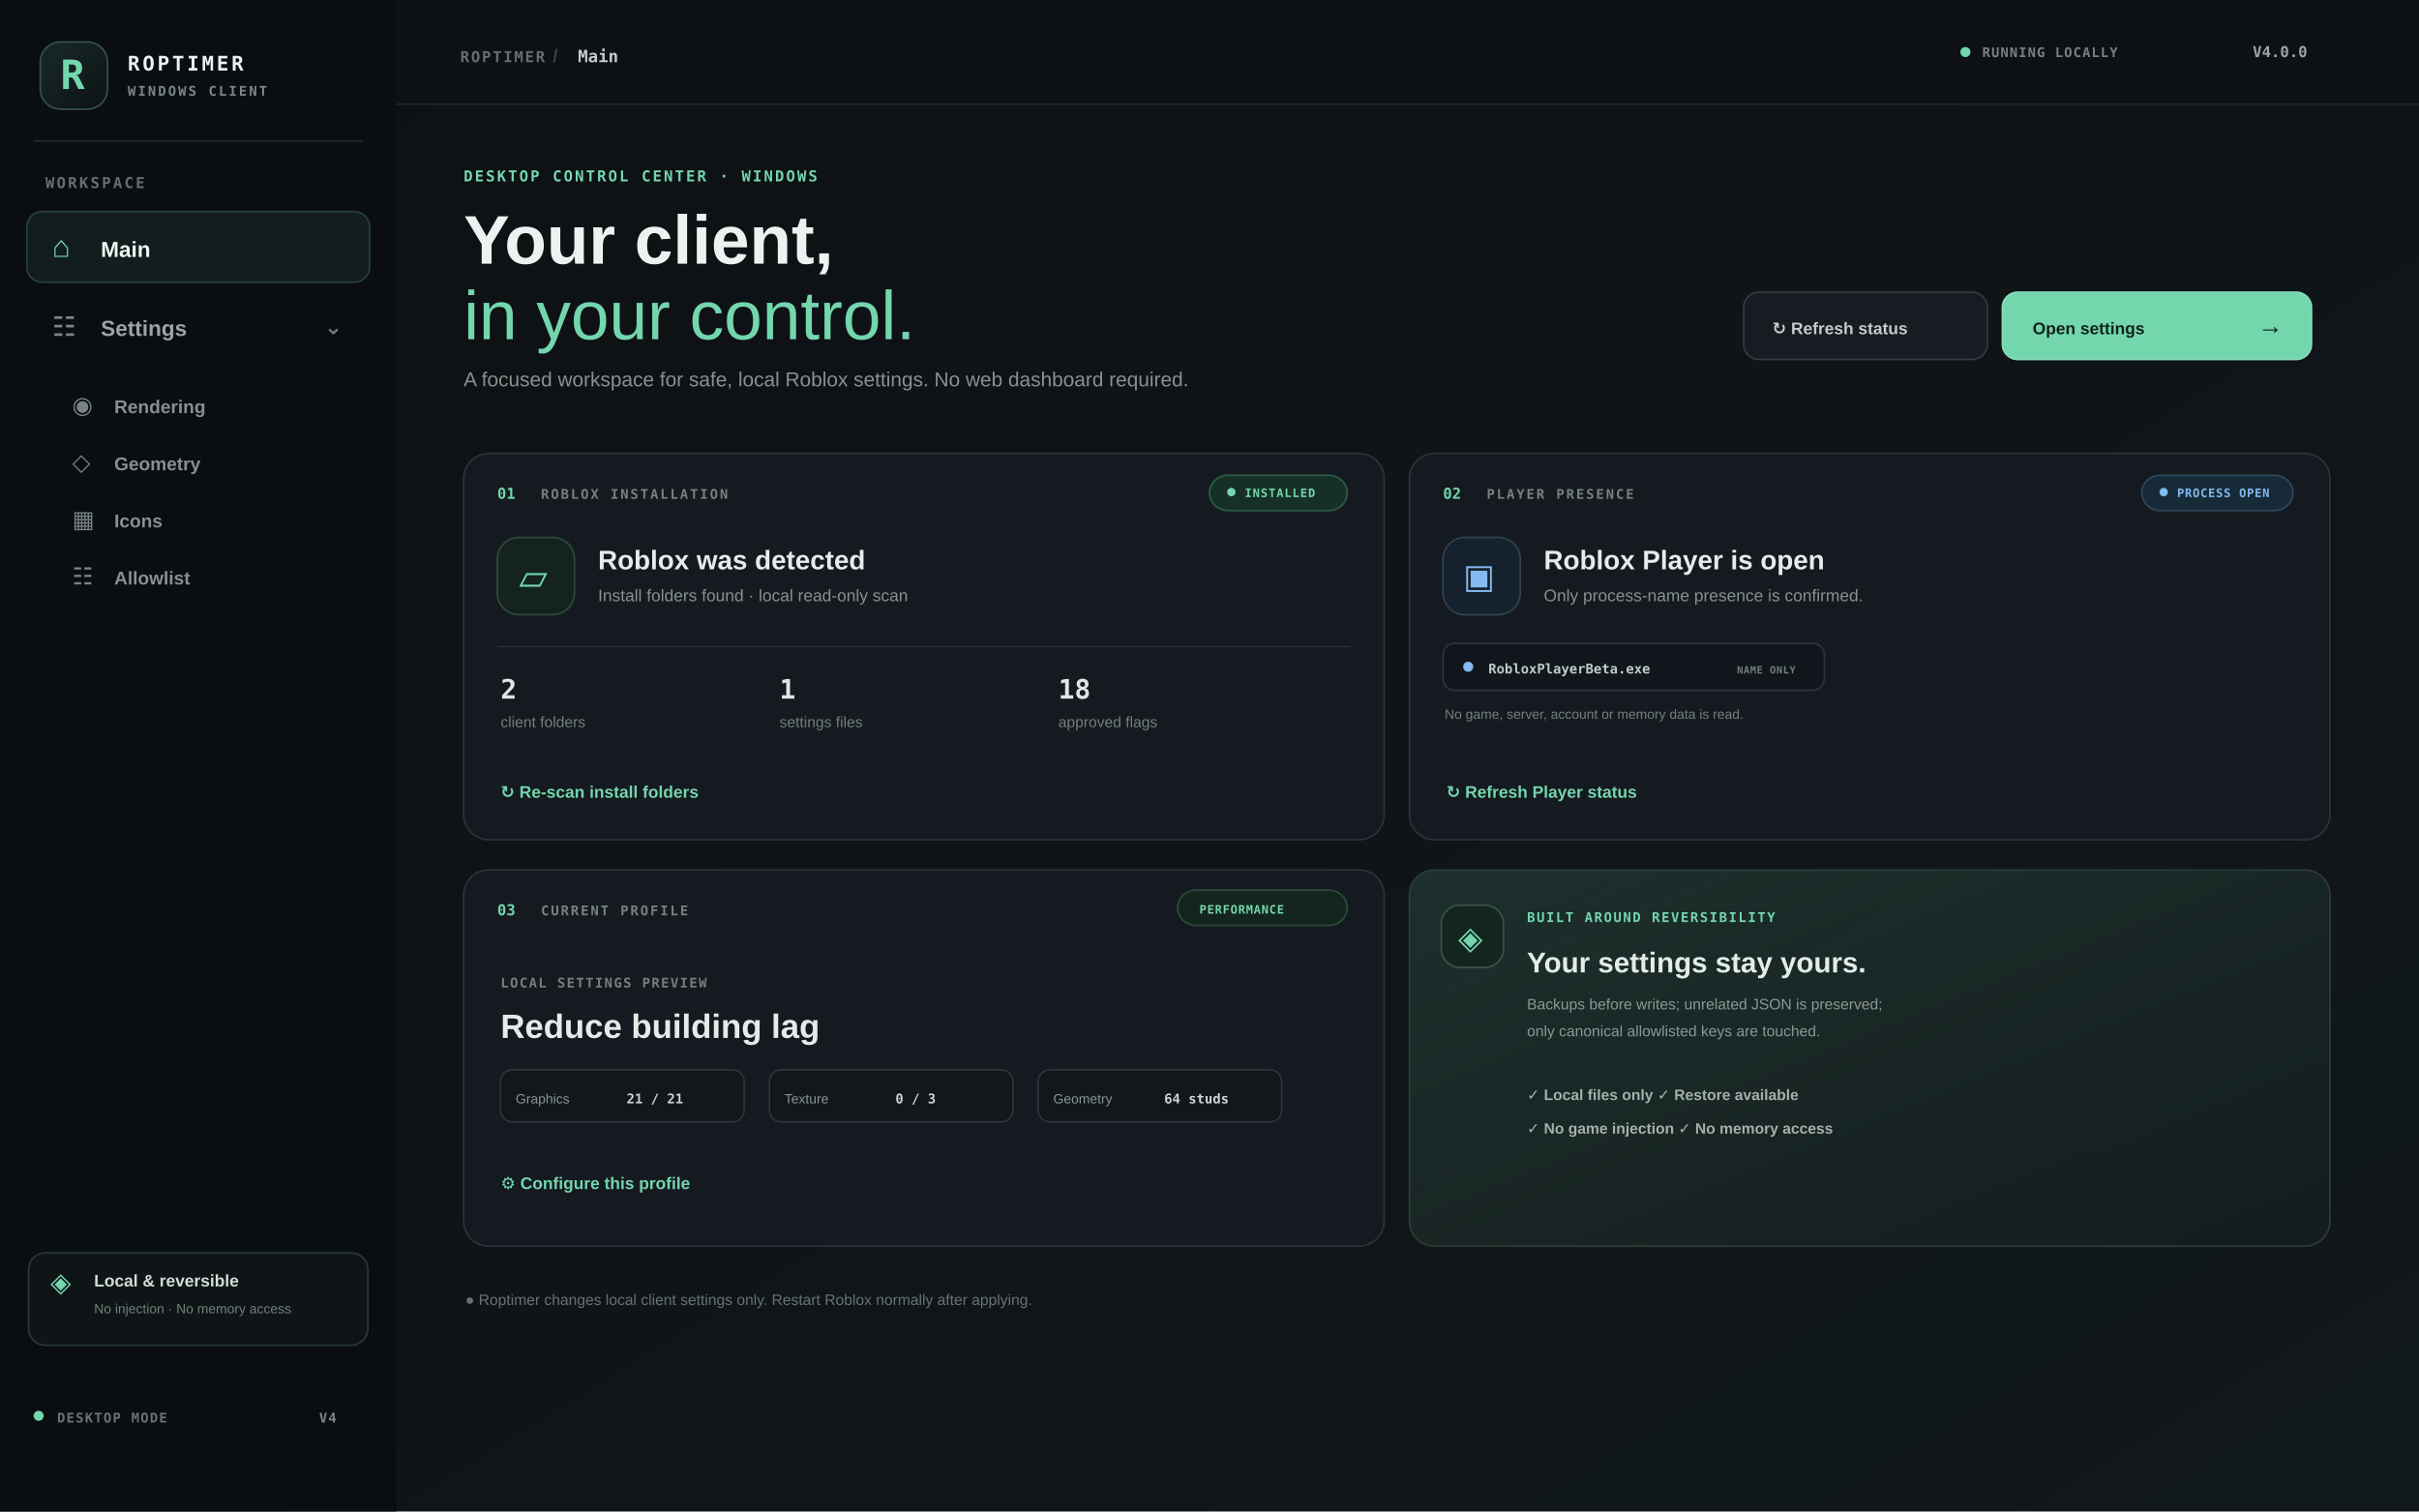
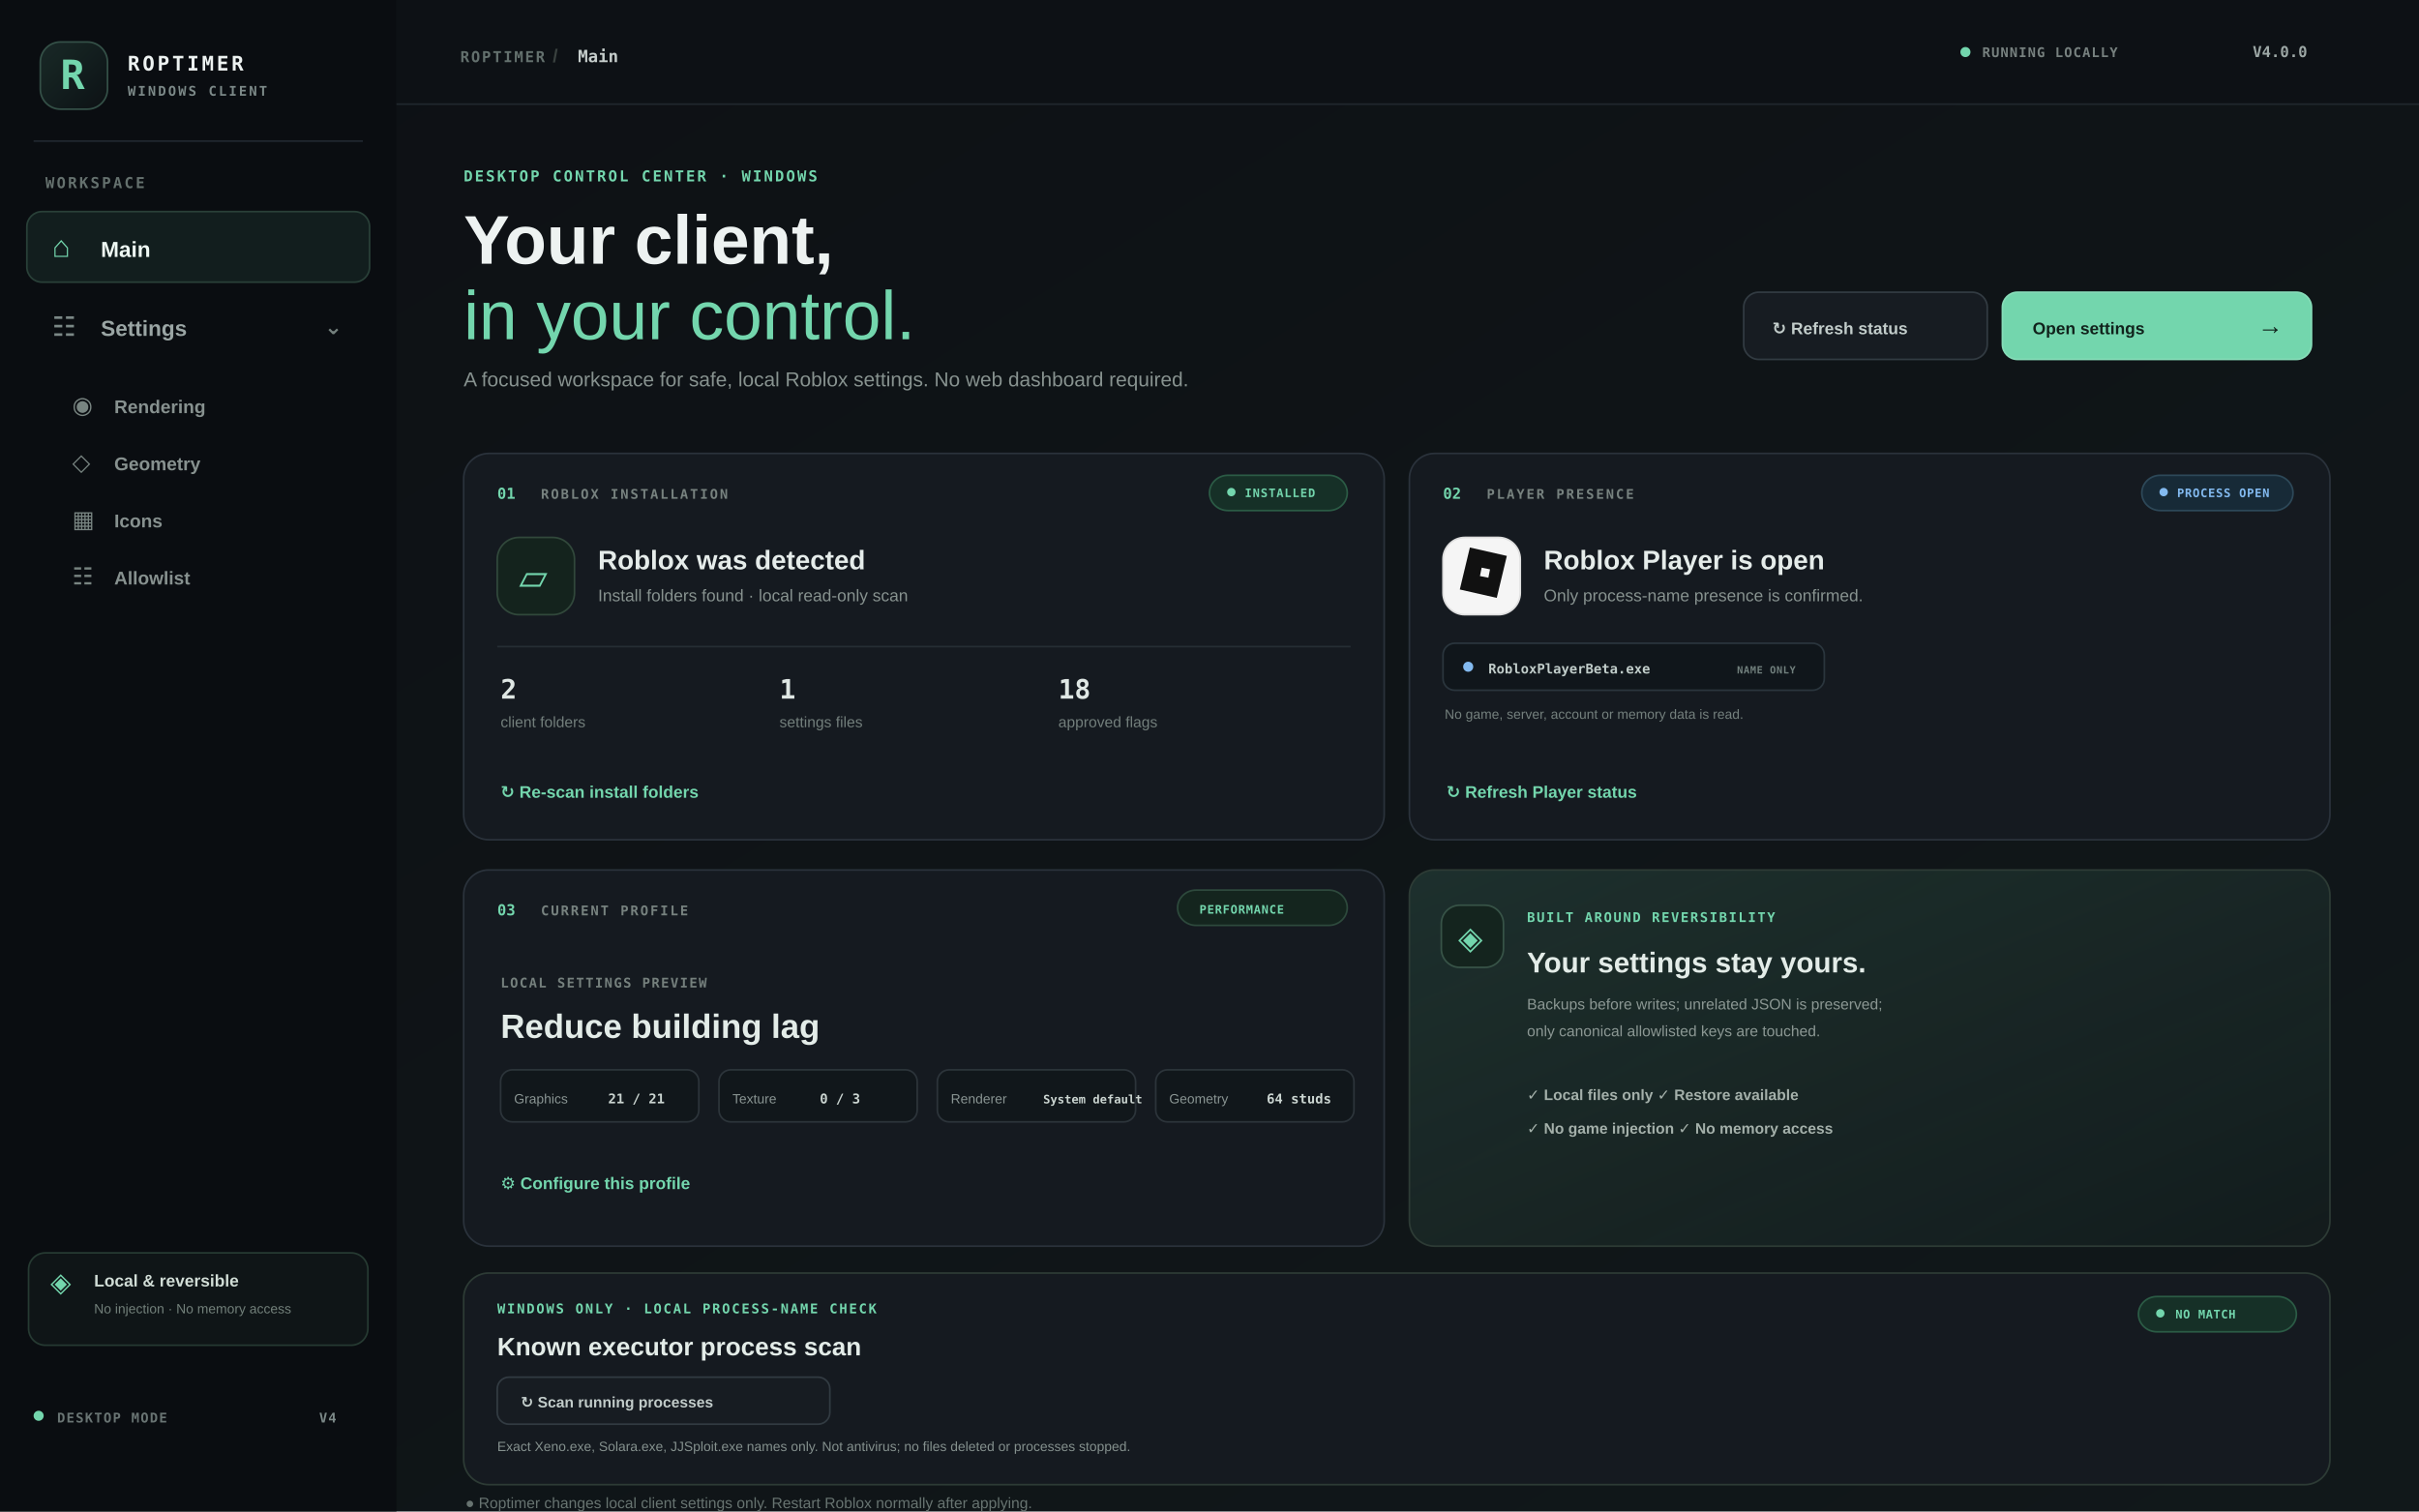
<svg xmlns="http://www.w3.org/2000/svg" width="1440" height="900" viewBox="0 0 1440 900">
  <defs>
    <linearGradient id="bg" x1="0" y1="0" x2="1" y2="1">
      <stop stop-color="#0d1014" />
      <stop offset="1" stop-color="#11181a" />
    </linearGradient>
    <linearGradient id="accent" x1="0" y1="0" x2="1" y2="1">
      <stop stop-color="#73d6ad" stop-opacity=".14" />
      <stop offset="1" stop-color="#73d6ad" stop-opacity=".025" />
    </linearGradient>
  </defs>
  <rect width="100%" height="100%" fill="url(#bg)" />
  <rect x="0" y="0" width="236" height="900" rx="0" fill="#0a0d11" />
  <path d="M236 0H236" stroke="#20272d" stroke-width="1" />
  <rect x="24" y="25" width="40" height="40" rx="12" fill="url(#accent)" stroke="#345047" stroke-width="1" />
  <text x="36" y="53" fill="#73d6ad" font-family="Consolas, monospace" font-size="24px" font-weight="800">R</text>
  <text x="76" y="42" fill="#edf2f1" font-family="Consolas, monospace" font-size="12px" font-weight="800" letter-spacing="1.6px">ROPTIMER</text>
  <text x="76" y="57" fill="#7c8988" font-family="Consolas, monospace" font-size="8px" font-weight="700" letter-spacing="1.2px">WINDOWS CLIENT</text>
  <path d="M20 84H216" stroke="#20272f" stroke-width="1" />
  <text x="27" y="112" fill="#65716e" font-family="Consolas, monospace" font-size="9px" font-weight="800" letter-spacing="1.3px">WORKSPACE</text>
  <rect x="16" y="126" width="204" height="42" rx="9" fill="rgba(115,214,173,.085)" stroke="#294038" stroke-width="1" />
  <text x="31" y="153" fill="#73d6ad" font-family="Segoe UI, Arial, sans-serif" font-size="18px" font-weight="650">⌂</text>
  <text x="60" y="153" fill="#eef8f3" font-family="Segoe UI, Arial, sans-serif" font-size="13px" font-weight="650">Main</text>
  <rect x="16" y="173" width="204" height="42" rx="9" fill="transparent" />
  <text x="31" y="200" fill="#7b8886" font-family="Segoe UI, Arial, sans-serif" font-size="16px" font-weight="650">☷</text>
  <text x="60" y="200" fill="#9aa5a4" font-family="Segoe UI, Arial, sans-serif" font-size="13px" font-weight="650">Settings</text>
  <text x="193" y="199" fill="#74807d" font-family="Segoe UI, Arial, sans-serif" font-size="13px" font-weight="600">⌄</text>
  <text x="43" y="246" fill="#788481" font-family="Segoe UI, Arial, sans-serif" font-size="14px" font-weight="600">◉</text>
  <text x="68" y="246" fill="#87918f" font-family="Segoe UI, Arial, sans-serif" font-size="11px" font-weight="600">Rendering</text>
  <text x="43" y="280" fill="#788481" font-family="Segoe UI, Arial, sans-serif" font-size="14px" font-weight="600">◇</text>
  <text x="68" y="280" fill="#87918f" font-family="Segoe UI, Arial, sans-serif" font-size="11px" font-weight="600">Geometry</text>
  <text x="43" y="314" fill="#788481" font-family="Segoe UI, Arial, sans-serif" font-size="14px" font-weight="600">▦</text>
  <text x="68" y="314" fill="#87918f" font-family="Segoe UI, Arial, sans-serif" font-size="11px" font-weight="600">Icons</text>
  <text x="43" y="348" fill="#788481" font-family="Segoe UI, Arial, sans-serif" font-size="14px" font-weight="600">☷</text>
  <text x="68" y="348" fill="#87918f" font-family="Segoe UI, Arial, sans-serif" font-size="11px" font-weight="600">Allowlist</text>
  <rect x="17" y="746" width="202" height="55" rx="10" fill="rgba(115,214,173,.045)" stroke="#263a32" stroke-width="1" />
  <text x="30" y="769" fill="#73d6ad" font-family="Segoe UI, Arial, sans-serif" font-size="16px" font-weight="600">◈</text>
  <text x="56" y="766" fill="#d1ddd6" font-family="Segoe UI, Arial, sans-serif" font-size="10px" font-weight="700">Local &amp; reversible</text>
  <text x="56" y="782" fill="#72807a" font-family="Segoe UI, Arial, sans-serif" font-size="8px" font-weight="400">No injection · No memory access</text>
  <circle cx="23" cy="843" r="3" fill="#73d6ad" />
  <text x="34" y="847" fill="#697473" font-family="Consolas, monospace" font-size="8px" font-weight="800" letter-spacing="0.7px">DESKTOP MODE</text>
  <text x="190" y="847" fill="#7c8988" font-family="Consolas, monospace" font-size="8px" font-weight="800" letter-spacing="0.6px">V4</text>
  <rect x="236" y="0" width="1204" height="62" rx="0" fill="#0d1115" />
  <path d="M236 62H1440" stroke="#20272d" stroke-width="1" />
  <text x="274" y="37" fill="#63706d" font-family="Consolas, monospace" font-size="9px" font-weight="700" letter-spacing="1px">ROPTIMER</text>
  <text x="329" y="37" fill="#39413f" font-family="Segoe UI, Arial, sans-serif" font-size="11px" font-weight="600">/</text>
  <text x="344" y="37" fill="#c6cecc" font-family="Consolas, monospace" font-size="10px" font-weight="700">Main</text>
  <circle cx="1170" cy="31" r="3" fill="#73d6ad" />
  <text x="1180" y="34" fill="#77817f" font-family="Consolas, monospace" font-size="8px" font-weight="800" letter-spacing="0.6px">RUNNING LOCALLY</text>
  <path d="M1322 24H1322" stroke="#323a3f" stroke-width="1" />
  <text x="1341" y="34" fill="#9da8a6" font-family="Consolas, monospace" font-size="9px" font-weight="800">V4.0.0</text>
  <text x="276" y="108" fill="#73d6ad" font-family="Consolas, monospace" font-size="9px" font-weight="800" letter-spacing="1.2px">DESKTOP CONTROL CENTER     ·     WINDOWS</text>
  <text x="276" y="157" fill="#edf2f1" font-family="Segoe UI, Arial, sans-serif" font-size="41px" font-weight="650">Your client,</text>
  <text x="276" y="202" fill="#73d6ad" font-family="Segoe UI, Arial, sans-serif" font-size="41px" font-weight="450">in your control.</text>
  <text x="276" y="230" fill="#87928f" font-family="Segoe UI, Arial, sans-serif" font-size="12px" font-weight="400">A focused workspace for safe, local Roblox settings. No web dashboard required.</text>
  <rect x="1038" y="174" width="145" height="40" rx="9" fill="#171c22" stroke="#323b42" stroke-width="1" />
  <text x="1055" y="199" fill="#c2ccca" font-family="Segoe UI, Arial, sans-serif" font-size="10px" font-weight="700">↻  Refresh status</text>
  <rect x="1192" y="174" width="184" height="40" rx="9" fill="#73d6ad" stroke="#86dcb8" stroke-width="1" />
  <text x="1210" y="199" fill="#11231c" font-family="Segoe UI, Arial, sans-serif" font-size="10px" font-weight="750">Open settings</text>
  <text x="1344" y="199" fill="#11231c" font-family="Segoe UI, Arial, sans-serif" font-size="15px" font-weight="700">→</text>
  <rect x="276" y="270" width="548" height="230" rx="15" fill="#151a20" stroke="#2a323b" stroke-width="1" />
  <rect x="839" y="270" width="548" height="230" rx="15" fill="#151a20" stroke="#2a323b" stroke-width="1" />
  <text x="296" y="297" fill="#73d6ad" font-family="Consolas, monospace" font-size="9px" font-weight="800">01</text>
  <text x="322" y="297" fill="#77827f" font-family="Consolas, monospace" font-size="8px" font-weight="800" letter-spacing="1.1px">ROBLOX INSTALLATION</text>
  <rect x="720" y="283" width="82" height="21" rx="11" fill="#163027" stroke="#2b5b45" stroke-width="1" />
  <circle cx="733" cy="293" r="2.5" fill="#73d6ad" />
  <text x="741" y="296" fill="#73d6ad" font-family="Consolas, monospace" font-size="7px" font-weight="800" letter-spacing="0.5px">INSTALLED</text>
  <rect x="296" y="320" width="46" height="46" rx="13" fill="#14231d" stroke="#31483b" stroke-width="1" />
  <text x="309" y="351" fill="#73d6ad" font-family="Segoe UI, Arial, sans-serif" font-size="22px" font-weight="600">▱</text>
  <text x="356" y="339" fill="#e5ecea" font-family="Segoe UI, Arial, sans-serif" font-size="16px" font-weight="700">Roblox was detected</text>
  <text x="356" y="358" fill="#87928f" font-family="Segoe UI, Arial, sans-serif" font-size="10px" font-weight="400">Install folders found · local read-only scan</text>
  <path d="M296 385H804" stroke="#252d33" stroke-width="1" />
  <text x="298" y="416" fill="#dfe7e4" font-family="Consolas, monospace" font-size="16px" font-weight="700">2</text>
  <text x="298" y="433" fill="#727e7b" font-family="Segoe UI, Arial, sans-serif" font-size="9px" font-weight="400">client folders</text>
  <path d="M443 397H443" stroke="#283037" stroke-width="1" />
  <text x="464" y="416" fill="#dfe7e4" font-family="Consolas, monospace" font-size="16px" font-weight="700">1</text>
  <text x="464" y="433" fill="#727e7b" font-family="Segoe UI, Arial, sans-serif" font-size="9px" font-weight="400">settings files</text>
  <path d="M609 397H609" stroke="#283037" stroke-width="1" />
  <text x="630" y="416" fill="#dfe7e4" font-family="Consolas, monospace" font-size="16px" font-weight="700">18</text>
  <text x="630" y="433" fill="#727e7b" font-family="Segoe UI, Arial, sans-serif" font-size="9px" font-weight="400">approved flags</text>
  <text x="298" y="475" fill="#73d6ad" font-family="Segoe UI, Arial, sans-serif" font-size="10px" font-weight="700">↻  Re-scan install folders</text>
  <text x="859" y="297" fill="#73d6ad" font-family="Consolas, monospace" font-size="9px" font-weight="800">02</text>
  <text x="885" y="297" fill="#77827f" font-family="Consolas, monospace" font-size="8px" font-weight="800" letter-spacing="1.1px">PLAYER PRESENCE</text>
  <rect x="1275" y="283" width="90" height="21" rx="11" fill="#172a37" stroke="#2d4858" stroke-width="1" />
  <circle cx="1288" cy="293" r="2.5" fill="#83baf0" />
  <text x="1296" y="296" fill="#83baf0" font-family="Consolas, monospace" font-size="7px" font-weight="800" letter-spacing="0.4px">PROCESS OPEN</text>
-   <rect x="859" y="320" width="46" height="46" rx="13" fill="#15212c" stroke="#30424d" stroke-width="1" />
-   <text x="871" y="350" fill="#83baf0" font-family="Segoe UI, Arial, sans-serif" font-size="20px" font-weight="600">▣</text>
+   <rect x="859" y="320" width="46" height="46" rx="13" fill="#f5f5f5" stroke="#dedede" stroke-width="1" />
+   <path d="M875 326 897 331 891 356 869 351Z M882 338 887 339 886 344 881 343Z" fill="#111111" fill-rule="evenodd" />
  <text x="919" y="339" fill="#e5ecea" font-family="Segoe UI, Arial, sans-serif" font-size="16px" font-weight="700">Roblox Player is open</text>
  <text x="919" y="358" fill="#87928f" font-family="Segoe UI, Arial, sans-serif" font-size="10px" font-weight="400">Only process-name presence is confirmed.</text>
  <rect x="859" y="383" width="227" height="28" rx="7" fill="#10161b" stroke="#2a353d" stroke-width="1" />
  <circle cx="874" cy="397" r="3" fill="#83baf0" />
  <text x="886" y="401" fill="#c1cdca" font-family="Consolas, monospace" font-size="8px" font-weight="700">RobloxPlayerBeta.exe</text>
  <text x="1034" y="401" fill="#71807d" font-family="Consolas, monospace" font-size="6px" font-weight="800" letter-spacing="0.3px">NAME ONLY</text>
  <text x="860" y="428" fill="#74807d" font-family="Segoe UI, Arial, sans-serif" font-size="8px" font-weight="400">No game, server, account or memory data is read.</text>
  <text x="861" y="475" fill="#73d6ad" font-family="Segoe UI, Arial, sans-serif" font-size="10px" font-weight="700">↻  Refresh Player status</text>
  <rect x="276" y="518" width="548" height="224" rx="15" fill="#151a20" stroke="#2a323b" stroke-width="1" />
  <text x="296" y="545" fill="#73d6ad" font-family="Consolas, monospace" font-size="9px" font-weight="800">03</text>
  <text x="322" y="545" fill="#77827f" font-family="Consolas, monospace" font-size="8px" font-weight="800" letter-spacing="1.1px">CURRENT PROFILE</text>
  <rect x="701" y="530" width="101" height="21" rx="11" fill="#14251e" stroke="#2d493c" stroke-width="1" />
  <text x="714" y="544" fill="#73d6ad" font-family="Consolas, monospace" font-size="7px" font-weight="800" letter-spacing="0.4px">PERFORMANCE</text>
  <text x="298" y="588" fill="#75807d" font-family="Consolas, monospace" font-size="8px" font-weight="800" letter-spacing="0.8px">LOCAL SETTINGS PREVIEW</text>
  <text x="298" y="618" fill="#e3ece8" font-family="Segoe UI, Arial, sans-serif" font-size="20px" font-weight="650">Reduce building lag</text>
-   <rect x="298" y="637" width="145" height="31" rx="7" fill="#11171b" stroke="#2c343a" stroke-width="1" />
-   <text x="307" y="657" fill="#899492" font-family="Segoe UI, Arial, sans-serif" font-size="8px" font-weight="400">Graphics</text>
-   <text x="373" y="657" fill="#cbd5d1" font-family="Consolas, monospace" font-size="8px" font-weight="700">21 / 21</text>
-   <rect x="458" y="637" width="145" height="31" rx="7" fill="#11171b" stroke="#2c343a" stroke-width="1" />
-   <text x="467" y="657" fill="#899492" font-family="Segoe UI, Arial, sans-serif" font-size="8px" font-weight="400">Texture</text>
-   <text x="533" y="657" fill="#cbd5d1" font-family="Consolas, monospace" font-size="8px" font-weight="700">0 / 3</text>
-   <rect x="618" y="637" width="145" height="31" rx="7" fill="#11171b" stroke="#2c343a" stroke-width="1" />
-   <text x="627" y="657" fill="#899492" font-family="Segoe UI, Arial, sans-serif" font-size="8px" font-weight="400">Geometry</text>
-   <text x="693" y="657" fill="#cbd5d1" font-family="Consolas, monospace" font-size="8px" font-weight="700">64 studs</text>
+   <rect x="298" y="637" width="118" height="31" rx="7" fill="#11171b" stroke="#2c343a" stroke-width="1" />
+   <text x="306" y="657" fill="#899492" font-family="Segoe UI, Arial, sans-serif" font-size="8px" font-weight="400">Graphics</text>
+   <text x="362" y="657" fill="#cbd5d1" font-family="Consolas, monospace" font-size="8px" font-weight="700">21 / 21</text>
+   <rect x="428" y="637" width="118" height="31" rx="7" fill="#11171b" stroke="#2c343a" stroke-width="1" />
+   <text x="436" y="657" fill="#899492" font-family="Segoe UI, Arial, sans-serif" font-size="8px" font-weight="400">Texture</text>
+   <text x="488" y="657" fill="#cbd5d1" font-family="Consolas, monospace" font-size="8px" font-weight="700">0 / 3</text>
+   <rect x="558" y="637" width="118" height="31" rx="7" fill="#11171b" stroke="#2c343a" stroke-width="1" />
+   <text x="566" y="657" fill="#899492" font-family="Segoe UI, Arial, sans-serif" font-size="8px" font-weight="400">Renderer</text>
+   <text x="621" y="657" fill="#cbd5d1" font-family="Consolas, monospace" font-size="7px" font-weight="700">System default</text>
+   <rect x="688" y="637" width="118" height="31" rx="7" fill="#11171b" stroke="#2c343a" stroke-width="1" />
+   <text x="696" y="657" fill="#899492" font-family="Segoe UI, Arial, sans-serif" font-size="8px" font-weight="400">Geometry</text>
+   <text x="754" y="657" fill="#cbd5d1" font-family="Consolas, monospace" font-size="8px" font-weight="700">64 studs</text>
  <text x="298" y="708" fill="#73d6ad" font-family="Segoe UI, Arial, sans-serif" font-size="10px" font-weight="700">⚙  Configure this profile</text>
  <rect x="839" y="518" width="548" height="224" rx="15" fill="url(#accent)" stroke="#2d3b35" stroke-width="1" />
  <rect x="858" y="539" width="37" height="37" rx="11" fill="#14241e" stroke="#375347" stroke-width="1" />
  <text x="868" y="565" fill="#73d6ad" font-family="Segoe UI, Arial, sans-serif" font-size="19px" font-weight="600">◈</text>
  <text x="909" y="549" fill="#73d6ad" font-family="Consolas, monospace" font-size="8px" font-weight="800" letter-spacing="0.9px">BUILT AROUND REVERSIBILITY</text>
  <text x="909" y="579" fill="#e3ece8" font-family="Segoe UI, Arial, sans-serif" font-size="17px" font-weight="650">Your settings stay yours.</text>
  <text x="909" y="601" fill="#8b9793" font-family="Segoe UI, Arial, sans-serif" font-size="9px" font-weight="400">Backups before writes; unrelated JSON is preserved;</text>
  <text x="909" y="617" fill="#8b9793" font-family="Segoe UI, Arial, sans-serif" font-size="9px" font-weight="400">only canonical allowlisted keys are touched.</text>
  <text x="909" y="655" fill="#a4b0aa" font-family="Segoe UI, Arial, sans-serif" font-size="9px" font-weight="600">✓  Local files only      ✓  Restore available</text>
  <text x="909" y="675" fill="#a4b0aa" font-family="Segoe UI, Arial, sans-serif" font-size="9px" font-weight="600">✓  No game injection      ✓  No memory access</text>
-   <text x="277" y="777" fill="#677370" font-family="Segoe UI, Arial, sans-serif" font-size="9px" font-weight="400">●  Roptimer changes local client settings only. Restart Roblox normally after applying.</text>
+   <rect x="276" y="758" width="1111" height="126" rx="15" fill="#151a20" stroke="#2d3b35" stroke-width="1" />
+   <text x="296" y="782" fill="#73d6ad" font-family="Consolas, monospace" font-size="8px" font-weight="800" letter-spacing="1px">WINDOWS ONLY · LOCAL PROCESS-NAME CHECK</text>
+   <text x="296" y="807" fill="#e3ece8" font-family="Segoe UI, Arial, sans-serif" font-size="15px" font-weight="650">Known executor process scan</text>
+   <rect x="1273" y="772" width="94" height="21" rx="11" fill="#163027" stroke="#2b5b45" stroke-width="1" />
+   <circle cx="1286" cy="782" r="2.5" fill="#73d6ad" />
+   <text x="1295" y="785" fill="#73d6ad" font-family="Consolas, monospace" font-size="7px" font-weight="800" letter-spacing="0.3px">NO MATCH</text>
+   <rect x="296" y="820" width="198" height="28" rx="7" fill="#171c22" stroke="#323b42" stroke-width="1" />
+   <text x="310" y="838" fill="#c2ccca" font-family="Segoe UI, Arial, sans-serif" font-size="9px" font-weight="700">↻  Scan running processes</text>
+   <text x="296" y="864" fill="#84908d" font-family="Segoe UI, Arial, sans-serif" font-size="8px" font-weight="400">Exact Xeno.exe, Solara.exe, JJSploit.exe names only. Not antivirus; no files deleted or processes stopped.</text>
+   <text x="277" y="898" fill="#677370" font-family="Segoe UI, Arial, sans-serif" font-size="9px" font-weight="400">●  Roptimer changes local client settings only. Restart Roblox normally after applying.</text>
</svg>
